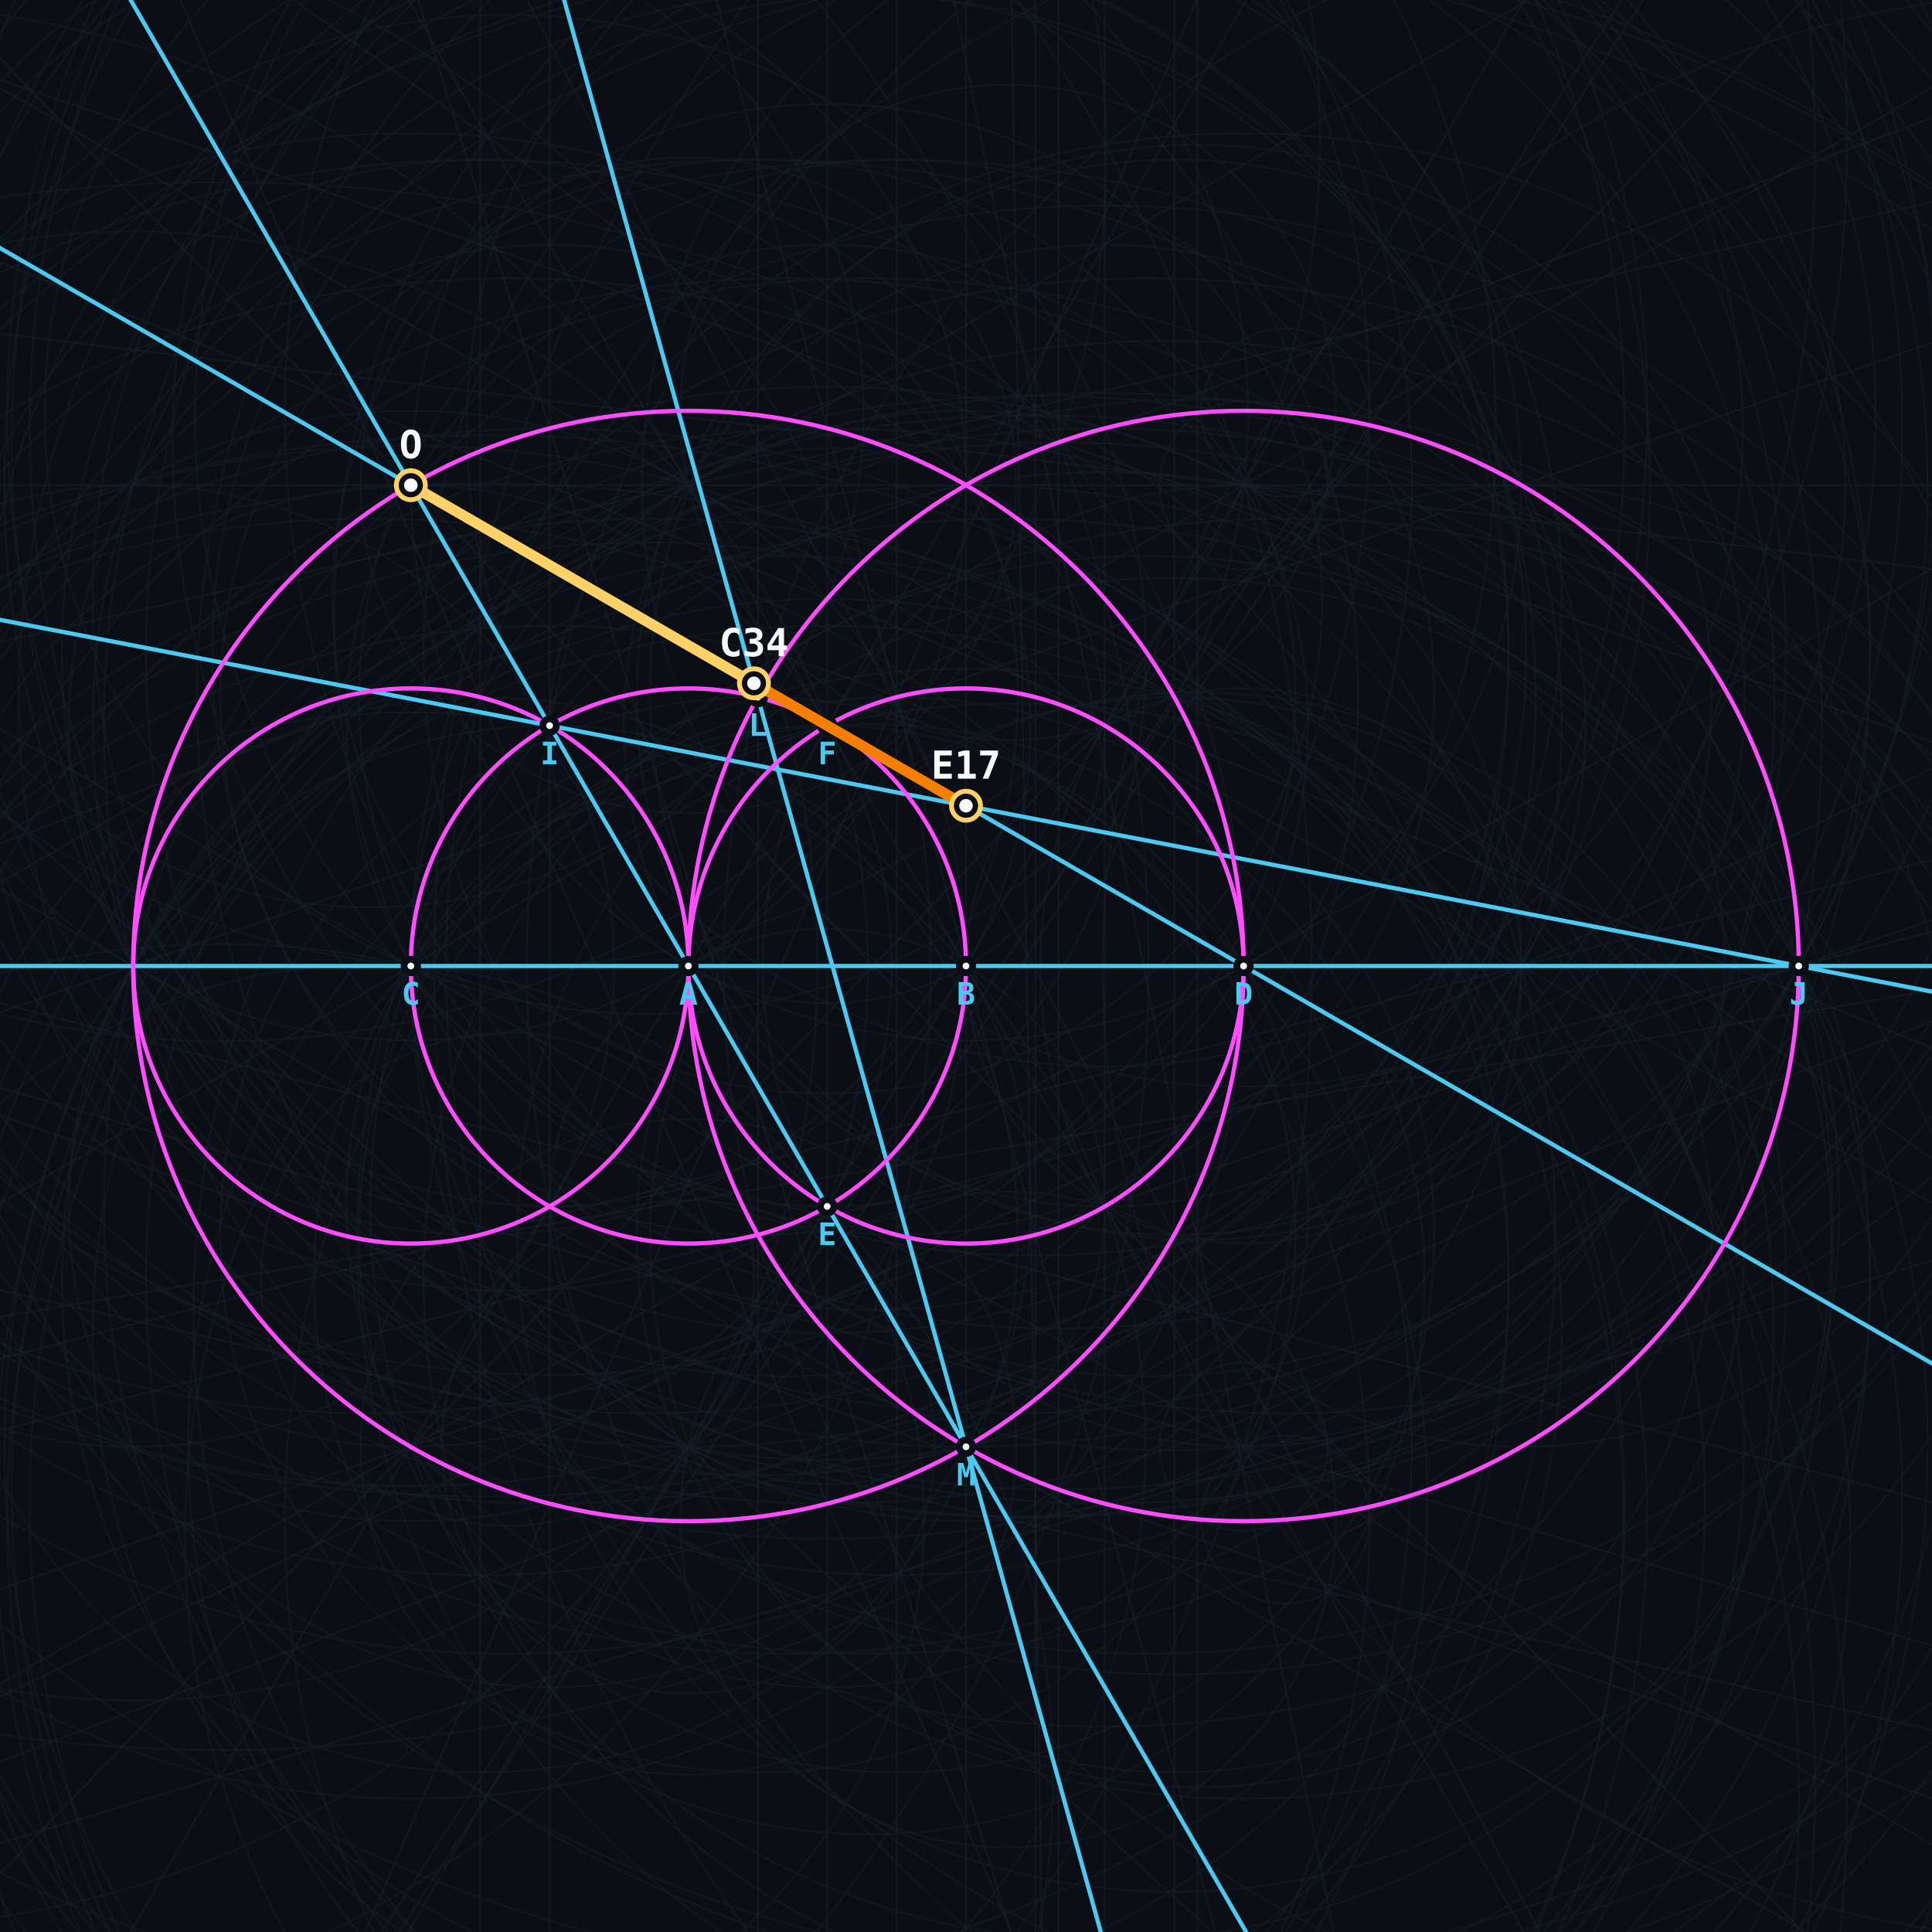
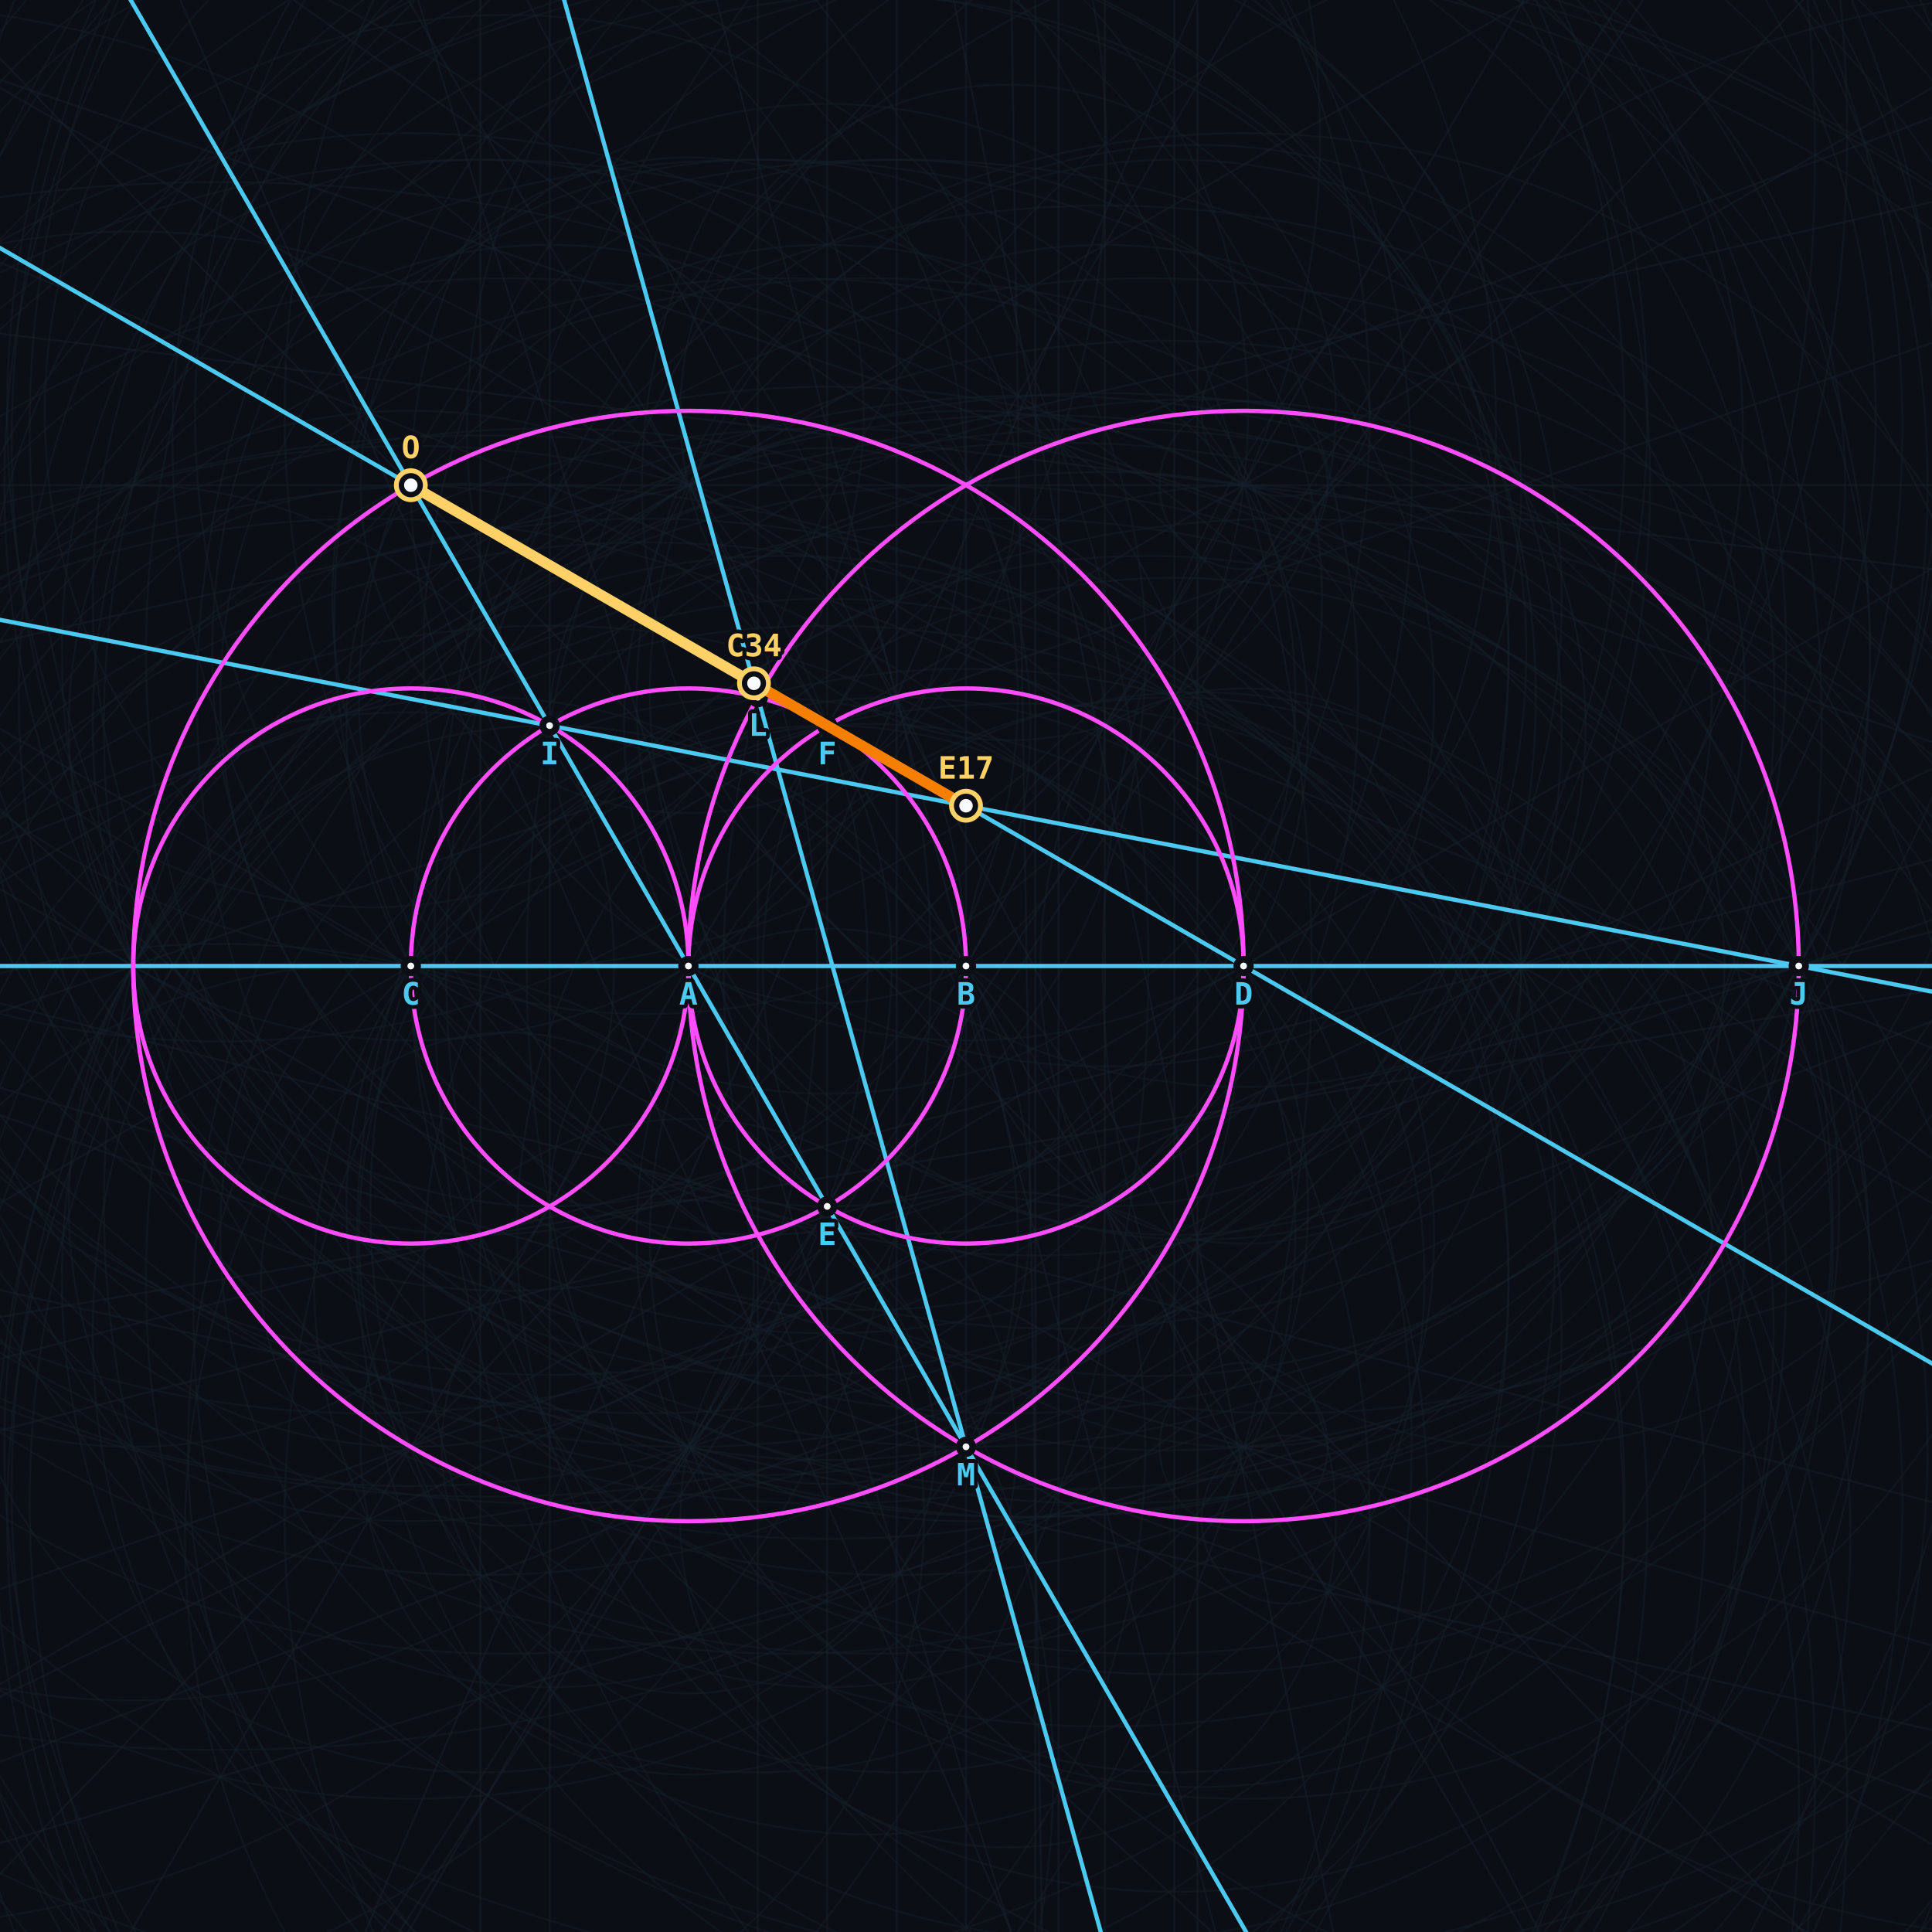
<svg xmlns="http://www.w3.org/2000/svg" viewBox="0 0 1000 1000" width="100%" height="100%" class="levels-svg">
  <defs>
    <clipPath id="sq-clip">
      <rect x="0" y="0" width="1000" height="1000" />
    </clipPath>
  </defs>
  <rect x="0" y="0" width="1000" height="1000" fill="#0b0e14" />
  <g clip-path="url(#sq-clip)">
    <line x1="-232.76" y1="1520.32" x2="1017.24" y2="-644.75" stroke="#1a2332" stroke-width="1.0" stroke-opacity="0.45" />
    <line x1="1089.08" y1="-520.32" x2="-160.92" y2="1644.75" stroke="#1a2332" stroke-width="1.0" stroke-opacity="0.45" />
    <line x1="1089.08" y1="1520.32" x2="-160.92" y2="-644.75" stroke="#1a2332" stroke-width="1.0" stroke-opacity="0.45" />
    <line x1="-762.13" y1="-62.79" x2="1402.93" y2="1187.21" stroke="#1a2332" stroke-width="1.0" stroke-opacity="0.45" />
    <line x1="-762.13" y1="1062.79" x2="1402.93" y2="-187.21" stroke="#1a2332" stroke-width="1.0" stroke-opacity="0.45" />
    <line x1="1618.45" y1="-62.79" x2="-546.61" y2="1187.21" stroke="#1a2332" stroke-width="1.0" stroke-opacity="0.45" />
    <line x1="428.16" y1="1750.00" x2="428.16" y2="-750.00" stroke="#1a2332" stroke-width="1.0" stroke-opacity="0.45" />
    <line x1="1429.70" y1="28.63" x2="-932.58" y2="846.94" stroke="#1a2332" stroke-width="1.0" stroke-opacity="0.45" />
    <line x1="-905.81" y1="-62.79" x2="1259.26" y2="1187.21" stroke="#1a2332" stroke-width="1.0" stroke-opacity="0.45" />
    <line x1="284.48" y1="1750.00" x2="284.48" y2="-750.00" stroke="#1a2332" stroke-width="1.0" stroke-opacity="0.45" />
    <line x1="1871.95" y1="257.06" x2="-548.67" y2="882.06" stroke="#1a2332" stroke-width="1.0" stroke-opacity="0.45" />
    <line x1="392.24" y1="1750.00" x2="392.24" y2="-750.00" stroke="#1a2332" stroke-width="1.0" stroke-opacity="0.45" />
    <line x1="500.00" y1="1750.00" x2="500.00" y2="-750.00" stroke="#1a2332" stroke-width="1.0" stroke-opacity="0.45" />
    <line x1="1606.32" y1="251.14" x2="-893.68" y2="251.14" stroke="#1a2332" stroke-width="1.0" stroke-opacity="0.45" />
    <line x1="-474.48" y1="-462.94" x2="1258.96" y2="1338.51" stroke="#1a2332" stroke-width="1.0" stroke-opacity="0.45" />
    <line x1="1573.38" y1="277.48" x2="-788.90" y2="1095.80" stroke="#1a2332" stroke-width="1.0" stroke-opacity="0.45" />
    <line x1="-474.48" y1="1462.94" x2="1258.96" y2="-338.51" stroke="#1a2332" stroke-width="1.0" stroke-opacity="0.45" />
    <line x1="-402.93" y1="-187.21" x2="1762.13" y2="1062.79" stroke="#1a2332" stroke-width="1.0" stroke-opacity="0.45" />
    <line x1="1728.27" y1="257.06" x2="-692.35" y2="882.06" stroke="#1a2332" stroke-width="1.0" stroke-opacity="0.45" />
    <line x1="248.56" y1="1750.00" x2="248.56" y2="-750.00" stroke="#1a2332" stroke-width="1.0" stroke-opacity="0.45" />
    <line x1="-155.74" y1="-578.64" x2="832.47" y2="1717.76" stroke="#1a2332" stroke-width="1.0" stroke-opacity="0.45" />
    <line x1="187.50" y1="-710.31" x2="812.50" y2="1710.31" stroke="#1a2332" stroke-width="1.0" stroke-opacity="0.45" />
    <line x1="571.84" y1="1750.00" x2="571.84" y2="-750.00" stroke="#1a2332" stroke-width="1.0" stroke-opacity="0.45" />
    <line x1="1587.43" y1="-159.78" x2="-752.86" y2="719.44" stroke="#1a2332" stroke-width="1.0" stroke-opacity="0.45" />
    <line x1="1657.83" y1="1045.26" x2="-779.76" y2="490.13" stroke="#1a2332" stroke-width="1.0" stroke-opacity="0.45" />
    <line x1="1226.25" y1="1555.25" x2="-607.20" y2="-144.29" stroke="#1a2332" stroke-width="1.0" stroke-opacity="0.45" />
    <line x1="1657.83" y1="-45.26" x2="-779.76" y2="509.87" stroke="#1a2332" stroke-width="1.0" stroke-opacity="0.45" />
    <line x1="1223.34" y1="-249.43" x2="-941.73" y2="1000.57" stroke="#1a2332" stroke-width="1.0" stroke-opacity="0.45" />
    <line x1="-1015.62" y1="257.06" x2="1404.99" y2="882.06" stroke="#1a2332" stroke-width="1.0" stroke-opacity="0.45" />
    <line x1="464.08" y1="1750.00" x2="464.08" y2="-750.00" stroke="#1a2332" stroke-width="1.0" stroke-opacity="0.45" />
    <line x1="868.39" y1="-578.64" x2="-119.82" y2="1717.76" stroke="#1a2332" stroke-width="1.0" stroke-opacity="0.45" />
    <line x1="-10.32" y1="-739.10" x2="722.96" y2="1650.94" stroke="#1a2332" stroke-width="1.0" stroke-opacity="0.45" />
    <line x1="1467.49" y1="732.48" x2="-848.43" y2="-209.08" stroke="#1a2332" stroke-width="1.0" stroke-opacity="0.45" />
    <line x1="1447.14" y1="183.05" x2="-806.33" y2="1265.58" stroke="#1a2332" stroke-width="1.0" stroke-opacity="0.45" />
    <line x1="-51.36" y1="-618.68" x2="1109.03" y2="1595.70" stroke="#1a2332" stroke-width="1.0" stroke-opacity="0.45" />
    <line x1="607.76" y1="1750.00" x2="607.76" y2="-750.00" stroke="#1a2332" stroke-width="1.0" stroke-opacity="0.45" />
    <line x1="1146.34" y1="-478.26" x2="-204.01" y2="1625.68" stroke="#1a2332" stroke-width="1.0" stroke-opacity="0.45" />
    <line x1="1729.94" y1="383.54" x2="-751.69" y2="81.07" stroke="#1a2332" stroke-width="1.0" stroke-opacity="0.45" />
    <line x1="1413.60" y1="971.12" x2="-988.32" y2="277.74" stroke="#1a2332" stroke-width="1.0" stroke-opacity="0.45" />
    <line x1="-1013.76" y1="218.79" x2="1343.26" y2="1052.13" stroke="#1a2332" stroke-width="1.0" stroke-opacity="0.45" />
    <line x1="547.89" y1="1750.00" x2="547.89" y2="-750.00" stroke="#1a2332" stroke-width="1.0" stroke-opacity="0.45" />
    <line x1="1513.46" y1="560.00" x2="-851.50" y2="-250.54" stroke="#1a2332" stroke-width="1.0" stroke-opacity="0.45" />
    <line x1="1517.19" y1="496.55" x2="-876.38" y2="1218.24" stroke="#1a2332" stroke-width="1.0" stroke-opacity="0.45" />
    <line x1="511.57" y1="-754.88" x2="551.09" y2="1744.80" stroke="#1a2332" stroke-width="1.0" stroke-opacity="0.45" />
    <line x1="535.92" y1="1750.00" x2="535.92" y2="-750.00" stroke="#1a2332" stroke-width="1.0" stroke-opacity="0.45" />
    <line x1="336.94" y1="-798.29" x2="818.71" y2="1654.85" stroke="#1a2332" stroke-width="1.0" stroke-opacity="0.45" />
    <line x1="619.73" y1="1750.00" x2="619.73" y2="-750.00" stroke="#1a2332" stroke-width="1.0" stroke-opacity="0.45" />
    <line x1="1112.62" y1="-407.24" x2="-240.69" y2="1694.79" stroke="#1a2332" stroke-width="1.0" stroke-opacity="0.45" />
    <line x1="1448.78" y1="916.90" x2="-592.46" y2="-526.48" stroke="#1a2332" stroke-width="1.0" stroke-opacity="0.45" />
    <line x1="-327.79" y1="1037.53" x2="2006.63" y2="142.83" stroke="#1a2332" stroke-width="1.0" stroke-opacity="0.45" />
    <line x1="1888.17" y1="362.50" x2="-576.87" y2="779.17" stroke="#1a2332" stroke-width="1.0" stroke-opacity="0.45" />
    <circle cx="428.16" cy="624.43" r="143.68" fill="none" stroke="#161f2c" stroke-width="1.0" stroke-opacity="0.45" />
    <circle cx="428.16" cy="375.57" r="143.68" fill="none" stroke="#161f2c" stroke-width="1.0" stroke-opacity="0.45" />
    <circle cx="500.00" cy="500.00" r="287.36" fill="none" stroke="#161f2c" stroke-width="1.0" stroke-opacity="0.45" />
    <circle cx="212.64" cy="500.00" r="287.36" fill="none" stroke="#161f2c" stroke-width="1.0" stroke-opacity="0.45" />
    <circle cx="643.68" cy="500.00" r="143.68" fill="none" stroke="#161f2c" stroke-width="1.0" stroke-opacity="0.45" />
    <circle cx="212.64" cy="500.00" r="431.03" fill="none" stroke="#161f2c" stroke-width="1.0" stroke-opacity="0.45" />
    <circle cx="643.68" cy="500.00" r="431.03" fill="none" stroke="#161f2c" stroke-width="1.0" stroke-opacity="0.45" />
    <circle cx="212.64" cy="500.00" r="248.86" fill="none" stroke="#161f2c" stroke-width="1.0" stroke-opacity="0.45" />
    <circle cx="428.16" cy="624.43" r="248.86" fill="none" stroke="#161f2c" stroke-width="1.0" stroke-opacity="0.45" />
    <circle cx="428.16" cy="375.57" r="248.86" fill="none" stroke="#161f2c" stroke-width="1.0" stroke-opacity="0.45" />
    <circle cx="643.68" cy="500.00" r="248.86" fill="none" stroke="#161f2c" stroke-width="1.0" stroke-opacity="0.45" />
    <circle cx="428.16" cy="375.57" r="380.14" fill="none" stroke="#161f2c" stroke-width="1.0" stroke-opacity="0.45" />
    <circle cx="68.97" cy="500.00" r="380.14" fill="none" stroke="#161f2c" stroke-width="1.0" stroke-opacity="0.45" />
    <circle cx="68.97" cy="500.00" r="248.86" fill="none" stroke="#161f2c" stroke-width="1.0" stroke-opacity="0.45" />
    <circle cx="284.48" cy="624.43" r="248.86" fill="none" stroke="#161f2c" stroke-width="1.0" stroke-opacity="0.45" />
    <circle cx="284.48" cy="375.57" r="248.86" fill="none" stroke="#161f2c" stroke-width="1.0" stroke-opacity="0.45" />
    <circle cx="284.48" cy="375.57" r="658.42" fill="none" stroke="#161f2c" stroke-width="1.0" stroke-opacity="0.45" />
    <circle cx="931.03" cy="500.00" r="658.42" fill="none" stroke="#161f2c" stroke-width="1.0" stroke-opacity="0.45" />
    <circle cx="931.03" cy="500.00" r="556.46" fill="none" stroke="#161f2c" stroke-width="1.0" stroke-opacity="0.45" />
    <circle cx="392.24" cy="639.12" r="556.46" fill="none" stroke="#161f2c" stroke-width="1.0" stroke-opacity="0.45" />
    <circle cx="392.24" cy="639.12" r="278.23" fill="none" stroke="#161f2c" stroke-width="1.0" stroke-opacity="0.45" />
    <circle cx="392.24" cy="360.88" r="278.23" fill="none" stroke="#161f2c" stroke-width="1.0" stroke-opacity="0.45" />
    <circle cx="392.24" cy="360.88" r="402.66" fill="none" stroke="#161f2c" stroke-width="1.0" stroke-opacity="0.45" />
    <circle cx="500.00" cy="748.86" r="402.66" fill="none" stroke="#161f2c" stroke-width="1.0" stroke-opacity="0.45" />
    <circle cx="500.00" cy="748.86" r="497.72" fill="none" stroke="#161f2c" stroke-width="1.0" stroke-opacity="0.45" />
    <circle cx="500.00" cy="251.14" r="497.72" fill="none" stroke="#161f2c" stroke-width="1.0" stroke-opacity="0.45" />
    <circle cx="500.00" cy="251.14" r="287.36" fill="none" stroke="#161f2c" stroke-width="1.0" stroke-opacity="0.45" />
    <circle cx="212.64" cy="251.14" r="287.36" fill="none" stroke="#161f2c" stroke-width="1.0" stroke-opacity="0.45" />
    <circle cx="212.64" cy="251.14" r="518.04" fill="none" stroke="#161f2c" stroke-width="1.0" stroke-opacity="0.45" />
    <circle cx="571.84" cy="624.43" r="518.04" fill="none" stroke="#161f2c" stroke-width="1.0" stroke-opacity="0.45" />
    <circle cx="571.84" cy="624.43" r="380.14" fill="none" stroke="#161f2c" stroke-width="1.0" stroke-opacity="0.45" />
    <circle cx="212.64" cy="748.86" r="380.14" fill="none" stroke="#161f2c" stroke-width="1.0" stroke-opacity="0.45" />
    <circle cx="212.64" cy="748.86" r="518.04" fill="none" stroke="#161f2c" stroke-width="1.0" stroke-opacity="0.45" />
    <circle cx="571.84" cy="375.57" r="518.04" fill="none" stroke="#161f2c" stroke-width="1.0" stroke-opacity="0.45" />
    <circle cx="571.84" cy="375.57" r="248.86" fill="none" stroke="#161f2c" stroke-width="1.0" stroke-opacity="0.45" />
    <circle cx="787.36" cy="500.00" r="248.86" fill="none" stroke="#161f2c" stroke-width="1.0" stroke-opacity="0.45" />
    <circle cx="787.36" cy="500.00" r="556.46" fill="none" stroke="#161f2c" stroke-width="1.0" stroke-opacity="0.45" />
    <circle cx="248.56" cy="639.12" r="556.46" fill="none" stroke="#161f2c" stroke-width="1.0" stroke-opacity="0.45" />
    <circle cx="248.56" cy="639.12" r="278.23" fill="none" stroke="#161f2c" stroke-width="1.0" stroke-opacity="0.45" />
    <circle cx="248.56" cy="360.88" r="278.23" fill="none" stroke="#161f2c" stroke-width="1.0" stroke-opacity="0.45" />
    <circle cx="248.56" cy="360.88" r="454.35" fill="none" stroke="#161f2c" stroke-width="1.0" stroke-opacity="0.45" />
    <circle cx="428.16" cy="778.23" r="454.35" fill="none" stroke="#161f2c" stroke-width="1.0" stroke-opacity="0.45" />
    <circle cx="428.16" cy="778.23" r="556.46" fill="none" stroke="#161f2c" stroke-width="1.0" stroke-opacity="0.45" />
    <circle cx="428.16" cy="221.77" r="556.46" fill="none" stroke="#161f2c" stroke-width="1.0" stroke-opacity="0.45" />
    <circle cx="428.16" cy="221.77" r="574.71" fill="none" stroke="#161f2c" stroke-width="1.0" stroke-opacity="0.45" />
    <circle cx="571.84" cy="778.23" r="574.71" fill="none" stroke="#161f2c" stroke-width="1.0" stroke-opacity="0.45" />
    <circle cx="571.84" cy="778.23" r="556.46" fill="none" stroke="#161f2c" stroke-width="1.0" stroke-opacity="0.45" />
    <circle cx="571.84" cy="221.77" r="556.46" fill="none" stroke="#161f2c" stroke-width="1.0" stroke-opacity="0.45" />
    <circle cx="571.84" cy="221.77" r="330.20" fill="none" stroke="#161f2c" stroke-width="1.0" stroke-opacity="0.45" />
    <circle cx="262.73" cy="337.90" r="330.20" fill="none" stroke="#161f2c" stroke-width="1.0" stroke-opacity="0.45" />
    <circle cx="262.73" cy="337.90" r="518.04" fill="none" stroke="#161f2c" stroke-width="1.0" stroke-opacity="0.45" />
    <circle cx="521.75" cy="786.53" r="518.04" fill="none" stroke="#161f2c" stroke-width="1.0" stroke-opacity="0.45" />
    <circle cx="521.75" cy="786.53" r="169.66" fill="none" stroke="#161f2c" stroke-width="1.0" stroke-opacity="0.45" />
    <circle cx="356.32" cy="748.86" r="169.66" fill="none" stroke="#161f2c" stroke-width="1.0" stroke-opacity="0.45" />
    <circle cx="356.32" cy="748.86" r="127.61" fill="none" stroke="#161f2c" stroke-width="1.0" stroke-opacity="0.45" />
    <circle cx="262.73" cy="662.10" r="127.61" fill="none" stroke="#161f2c" stroke-width="1.0" stroke-opacity="0.45" />
    <circle cx="262.73" cy="662.10" r="518.04" fill="none" stroke="#161f2c" stroke-width="1.0" stroke-opacity="0.45" />
    <circle cx="521.75" cy="213.47" r="518.04" fill="none" stroke="#161f2c" stroke-width="1.0" stroke-opacity="0.45" />
    <circle cx="521.75" cy="213.47" r="169.66" fill="none" stroke="#161f2c" stroke-width="1.0" stroke-opacity="0.45" />
    <circle cx="356.32" cy="251.14" r="169.66" fill="none" stroke="#161f2c" stroke-width="1.0" stroke-opacity="0.45" />
    <circle cx="356.32" cy="251.14" r="497.72" fill="none" stroke="#161f2c" stroke-width="1.0" stroke-opacity="0.45" />
    <circle cx="-74.71" cy="500.00" r="497.72" fill="none" stroke="#161f2c" stroke-width="1.0" stroke-opacity="0.45" />
    <circle cx="-74.71" cy="500.00" r="556.46" fill="none" stroke="#161f2c" stroke-width="1.0" stroke-opacity="0.45" />
    <circle cx="464.08" cy="639.12" r="556.46" fill="none" stroke="#161f2c" stroke-width="1.0" stroke-opacity="0.45" />
    <circle cx="464.08" cy="639.12" r="278.23" fill="none" stroke="#161f2c" stroke-width="1.0" stroke-opacity="0.45" />
    <circle cx="464.08" cy="360.88" r="278.23" fill="none" stroke="#161f2c" stroke-width="1.0" stroke-opacity="0.45" />
    <circle cx="464.08" cy="360.88" r="454.35" fill="none" stroke="#161f2c" stroke-width="1.0" stroke-opacity="0.45" />
    <circle cx="284.48" cy="778.23" r="454.35" fill="none" stroke="#161f2c" stroke-width="1.0" stroke-opacity="0.45" />
    <circle cx="284.48" cy="778.23" r="556.46" fill="none" stroke="#161f2c" stroke-width="1.0" stroke-opacity="0.45" />
    <circle cx="284.48" cy="221.77" r="556.46" fill="none" stroke="#161f2c" stroke-width="1.0" stroke-opacity="0.45" />
    <circle cx="284.48" cy="221.77" r="489.85" fill="none" stroke="#161f2c" stroke-width="1.0" stroke-opacity="0.45" />
    <circle cx="428.16" cy="690.07" r="489.85" fill="none" stroke="#161f2c" stroke-width="1.0" stroke-opacity="0.45" />
    <circle cx="428.16" cy="690.07" r="380.14" fill="none" stroke="#161f2c" stroke-width="1.0" stroke-opacity="0.45" />
    <circle cx="428.16" cy="309.93" r="380.14" fill="none" stroke="#161f2c" stroke-width="1.0" stroke-opacity="0.45" />
    <circle cx="428.16" cy="309.93" r="256.13" fill="none" stroke="#161f2c" stroke-width="1.0" stroke-opacity="0.45" />
    <circle cx="190.89" cy="213.47" r="256.13" fill="none" stroke="#161f2c" stroke-width="1.0" stroke-opacity="0.45" />
    <circle cx="190.89" cy="213.47" r="518.04" fill="none" stroke="#161f2c" stroke-width="1.0" stroke-opacity="0.45" />
    <circle cx="449.91" cy="662.10" r="518.04" fill="none" stroke="#161f2c" stroke-width="1.0" stroke-opacity="0.45" />
    <circle cx="449.91" cy="662.10" r="287.36" fill="none" stroke="#161f2c" stroke-width="1.0" stroke-opacity="0.45" />
    <circle cx="190.89" cy="786.53" r="287.36" fill="none" stroke="#161f2c" stroke-width="1.0" stroke-opacity="0.45" />
    <circle cx="190.89" cy="786.53" r="518.04" fill="none" stroke="#161f2c" stroke-width="1.0" stroke-opacity="0.45" />
    <circle cx="449.91" cy="337.90" r="518.04" fill="none" stroke="#161f2c" stroke-width="1.0" stroke-opacity="0.45" />
    <circle cx="449.91" cy="337.90" r="340.07" fill="none" stroke="#161f2c" stroke-width="1.0" stroke-opacity="0.45" />
    <circle cx="607.76" cy="639.12" r="340.07" fill="none" stroke="#161f2c" stroke-width="1.0" stroke-opacity="0.45" />
    <circle cx="607.76" cy="639.12" r="278.23" fill="none" stroke="#161f2c" stroke-width="1.0" stroke-opacity="0.45" />
    <circle cx="607.76" cy="360.88" r="278.23" fill="none" stroke="#161f2c" stroke-width="1.0" stroke-opacity="0.45" />
    <circle cx="607.76" cy="360.88" r="505.77" fill="none" stroke="#161f2c" stroke-width="1.0" stroke-opacity="0.45" />
    <circle cx="334.57" cy="786.53" r="505.77" fill="none" stroke="#161f2c" stroke-width="1.0" stroke-opacity="0.45" />
    <circle cx="334.57" cy="786.53" r="518.04" fill="none" stroke="#161f2c" stroke-width="1.0" stroke-opacity="0.45" />
    <circle cx="593.59" cy="337.90" r="518.04" fill="none" stroke="#161f2c" stroke-width="1.0" stroke-opacity="0.45" />
    <circle cx="593.59" cy="337.90" r="374.36" fill="none" stroke="#161f2c" stroke-width="1.0" stroke-opacity="0.45" />
    <circle cx="406.41" cy="662.10" r="374.36" fill="none" stroke="#161f2c" stroke-width="1.0" stroke-opacity="0.45" />
    <circle cx="406.41" cy="662.10" r="518.04" fill="none" stroke="#161f2c" stroke-width="1.0" stroke-opacity="0.45" />
    <circle cx="665.43" cy="213.47" r="518.04" fill="none" stroke="#161f2c" stroke-width="1.0" stroke-opacity="0.45" />
    <circle cx="665.43" cy="213.47" r="43.50" fill="none" stroke="#161f2c" stroke-width="1.0" stroke-opacity="0.45" />
    <circle cx="643.68" cy="251.14" r="43.50" fill="none" stroke="#161f2c" stroke-width="1.0" stroke-opacity="0.45" />
    <circle cx="643.68" cy="251.14" r="311.39" fill="none" stroke="#161f2c" stroke-width="1.0" stroke-opacity="0.45" />
    <circle cx="334.57" cy="213.47" r="311.39" fill="none" stroke="#161f2c" stroke-width="1.0" stroke-opacity="0.45" />
    <circle cx="334.57" cy="213.47" r="518.04" fill="none" stroke="#161f2c" stroke-width="1.0" stroke-opacity="0.45" />
    <circle cx="593.59" cy="662.10" r="518.04" fill="none" stroke="#161f2c" stroke-width="1.0" stroke-opacity="0.45" />
    <circle cx="593.59" cy="662.10" r="374.36" fill="none" stroke="#161f2c" stroke-width="1.0" stroke-opacity="0.45" />
    <circle cx="406.41" cy="337.90" r="374.36" fill="none" stroke="#161f2c" stroke-width="1.0" stroke-opacity="0.45" />
    <circle cx="406.41" cy="337.90" r="518.04" fill="none" stroke="#161f2c" stroke-width="1.0" stroke-opacity="0.45" />
    <circle cx="665.43" cy="786.53" r="518.04" fill="none" stroke="#161f2c" stroke-width="1.0" stroke-opacity="0.45" />
    <circle cx="665.43" cy="786.53" r="43.50" fill="none" stroke="#161f2c" stroke-width="1.0" stroke-opacity="0.45" />
    <circle cx="643.68" cy="748.86" r="43.50" fill="none" stroke="#161f2c" stroke-width="1.0" stroke-opacity="0.45" />
    <circle cx="643.68" cy="748.86" r="897.27" fill="none" stroke="#161f2c" stroke-width="1.0" stroke-opacity="0.45" />
    <circle cx="-218.39" cy="500.00" r="897.27" fill="none" stroke="#161f2c" stroke-width="1.0" stroke-opacity="0.45" />
    <circle cx="-218.39" cy="500.00" r="812.77" fill="none" stroke="#161f2c" stroke-width="1.0" stroke-opacity="0.45" />
    <circle cx="547.89" cy="770.92" r="812.77" fill="none" stroke="#161f2c" stroke-width="1.0" stroke-opacity="0.45" />
    <circle cx="547.89" cy="770.92" r="541.84" fill="none" stroke="#161f2c" stroke-width="1.0" stroke-opacity="0.45" />
    <circle cx="547.89" cy="229.08" r="541.84" fill="none" stroke="#161f2c" stroke-width="1.0" stroke-opacity="0.45" />
    <circle cx="547.89" cy="229.08" r="458.60" fill="none" stroke="#161f2c" stroke-width="1.0" stroke-opacity="0.45" />
    <circle cx="114.06" cy="80.39" r="458.60" fill="none" stroke="#161f2c" stroke-width="1.0" stroke-opacity="0.45" />
    <circle cx="114.06" cy="80.39" r="825.37" fill="none" stroke="#161f2c" stroke-width="1.0" stroke-opacity="0.45" />
    <circle cx="526.74" cy="795.18" r="825.37" fill="none" stroke="#161f2c" stroke-width="1.0" stroke-opacity="0.45" />
    <circle cx="526.74" cy="795.18" r="431.03" fill="none" stroke="#161f2c" stroke-width="1.0" stroke-opacity="0.45" />
    <circle cx="114.06" cy="919.61" r="431.03" fill="none" stroke="#161f2c" stroke-width="1.0" stroke-opacity="0.45" />
    <circle cx="114.06" cy="919.61" r="825.37" fill="none" stroke="#161f2c" stroke-width="1.0" stroke-opacity="0.45" />
    <circle cx="526.74" cy="204.82" r="825.37" fill="none" stroke="#161f2c" stroke-width="1.0" stroke-opacity="0.45" />
    <circle cx="526.74" cy="204.82" r="580.36" fill="none" stroke="#161f2c" stroke-width="1.0" stroke-opacity="0.45" />
    <circle cx="535.92" cy="785.10" r="580.36" fill="none" stroke="#161f2c" stroke-width="1.0" stroke-opacity="0.45" />
    <circle cx="535.92" cy="785.10" r="570.21" fill="none" stroke="#161f2c" stroke-width="1.0" stroke-opacity="0.45" />
    <circle cx="535.92" cy="214.90" r="570.21" fill="none" stroke="#161f2c" stroke-width="1.0" stroke-opacity="0.45" />
    <circle cx="535.92" cy="214.90" r="434.92" fill="none" stroke="#161f2c" stroke-width="1.0" stroke-opacity="0.45" />
    <circle cx="619.73" cy="641.67" r="434.92" fill="none" stroke="#161f2c" stroke-width="1.0" stroke-opacity="0.45" />
    <circle cx="619.73" cy="641.67" r="283.34" fill="none" stroke="#161f2c" stroke-width="1.0" stroke-opacity="0.45" />
    <circle cx="619.73" cy="358.33" r="283.34" fill="none" stroke="#161f2c" stroke-width="1.0" stroke-opacity="0.45" />
    <circle cx="619.73" cy="358.33" r="678.97" fill="none" stroke="#161f2c" stroke-width="1.0" stroke-opacity="0.45" />
    <circle cx="252.19" cy="929.22" r="678.97" fill="none" stroke="#161f2c" stroke-width="1.0" stroke-opacity="0.45" />
    <circle cx="252.19" cy="929.22" r="703.88" fill="none" stroke="#161f2c" stroke-width="1.0" stroke-opacity="0.45" />
    <circle cx="604.13" cy="319.64" r="703.88" fill="none" stroke="#161f2c" stroke-width="1.0" stroke-opacity="0.45" />
    <circle cx="604.13" cy="319.64" r="431.03" fill="none" stroke="#161f2c" stroke-width="1.0" stroke-opacity="0.45" />
    <circle cx="252.19" cy="70.78" r="431.03" fill="none" stroke="#161f2c" stroke-width="1.0" stroke-opacity="0.45" />
    <circle cx="252.19" cy="70.78" r="703.88" fill="none" stroke="#161f2c" stroke-width="1.0" stroke-opacity="0.45" />
    <circle cx="604.13" cy="680.36" r="703.88" fill="none" stroke="#161f2c" stroke-width="1.0" stroke-opacity="0.45" />
    <circle cx="604.13" cy="680.36" r="503.96" fill="none" stroke="#161f2c" stroke-width="1.0" stroke-opacity="0.45" />
    <circle cx="1074.71" cy="500.00" r="503.96" fill="none" stroke="#161f2c" stroke-width="1.0" stroke-opacity="0.45" />
    <circle cx="1074.71" cy="500.00" r="850.01" fill="none" stroke="#161f2c" stroke-width="1.0" stroke-opacity="0.45" />
    <circle cx="236.59" cy="641.67" r="850.01" fill="none" stroke="#161f2c" stroke-width="1.0" stroke-opacity="0.45" />
    <line x1="-821.84" y1="500.00" x2="1678.16" y2="500.00" stroke="#4cc9f0" stroke-width="2.2" stroke-linecap="round" />
    <line x1="-232.76" y1="-520.32" x2="1017.24" y2="1644.75" stroke="#4cc9f0" stroke-width="2.2" stroke-linecap="round" />
    <line x1="1618.45" y1="1062.79" x2="-546.61" y2="-187.21" stroke="#4cc9f0" stroke-width="2.2" stroke-linecap="round" />
    <line x1="-619.72" y1="201.56" x2="1835.23" y2="674.01" stroke="#4cc9f0" stroke-width="2.2" stroke-linecap="round" />
    <line x1="111.60" y1="-649.54" x2="780.64" y2="1759.28" stroke="#4cc9f0" stroke-width="2.2" stroke-linecap="round" />
    <circle cx="356.32" cy="500.00" r="143.68" fill="none" stroke="#ff4dff" stroke-width="2.2" />
    <circle cx="500.00" cy="500.00" r="143.68" fill="none" stroke="#ff4dff" stroke-width="2.2" />
    <circle cx="212.64" cy="500.00" r="143.68" fill="none" stroke="#ff4dff" stroke-width="2.2" />
    <circle cx="356.32" cy="500.00" r="287.36" fill="none" stroke="#ff4dff" stroke-width="2.2" />
    <circle cx="643.68" cy="500.00" r="287.36" fill="none" stroke="#ff4dff" stroke-width="2.2" />
    <circle class="geom-point" cx="356.32" cy="500.00" r="3.5" data-base-r="3.5" fill="#f8f9fa" stroke="#0b0e14" stroke-width="3.5" />
-     <text class="geom-label" x="356.32" y="520.00" data-anchor-x="356.32" data-anchor-y="500.00" data-offset-y="20" data-base-font="16" fill="#4cc9f0" font-family="monospace" font-size="16" font-weight="bold" text-anchor="middle">A</text>
+     <text class="geom-label" x="356.32" y="520.00" data-anchor-x="356.32" data-anchor-y="500.00" data-offset-y="20" data-base-font="16" fill="#4cc9f0" stroke="#0b0e14" stroke-width="4" stroke-linejoin="round" paint-order="stroke fill" font-family="monospace" font-size="16" font-weight="bold" text-anchor="middle">A</text>
    <circle class="geom-point" cx="500.00" cy="500.00" r="3.5" data-base-r="3.5" fill="#f8f9fa" stroke="#0b0e14" stroke-width="3.5" />
-     <text class="geom-label" x="500.00" y="520.00" data-anchor-x="500.00" data-anchor-y="500.00" data-offset-y="20" data-base-font="16" fill="#4cc9f0" font-family="monospace" font-size="16" font-weight="bold" text-anchor="middle">B</text>
+     <text class="geom-label" x="500.00" y="520.00" data-anchor-x="500.00" data-anchor-y="500.00" data-offset-y="20" data-base-font="16" fill="#4cc9f0" stroke="#0b0e14" stroke-width="4" stroke-linejoin="round" paint-order="stroke fill" font-family="monospace" font-size="16" font-weight="bold" text-anchor="middle">B</text>
    <circle class="geom-point" cx="212.64" cy="500.00" r="3.5" data-base-r="3.5" fill="#f8f9fa" stroke="#0b0e14" stroke-width="3.5" />
-     <text class="geom-label" x="212.64" y="520.00" data-anchor-x="212.64" data-anchor-y="500.00" data-offset-y="20" data-base-font="16" fill="#4cc9f0" font-family="monospace" font-size="16" font-weight="bold" text-anchor="middle">C</text>
+     <text class="geom-label" x="212.64" y="520.00" data-anchor-x="212.64" data-anchor-y="500.00" data-offset-y="20" data-base-font="16" fill="#4cc9f0" stroke="#0b0e14" stroke-width="4" stroke-linejoin="round" paint-order="stroke fill" font-family="monospace" font-size="16" font-weight="bold" text-anchor="middle">C</text>
    <circle class="geom-point" cx="643.68" cy="500.00" r="3.5" data-base-r="3.5" fill="#f8f9fa" stroke="#0b0e14" stroke-width="3.5" />
-     <text class="geom-label" x="643.68" y="520.00" data-anchor-x="643.68" data-anchor-y="500.00" data-offset-y="20" data-base-font="16" fill="#4cc9f0" font-family="monospace" font-size="16" font-weight="bold" text-anchor="middle">D</text>
+     <text class="geom-label" x="643.68" y="520.00" data-anchor-x="643.68" data-anchor-y="500.00" data-offset-y="20" data-base-font="16" fill="#4cc9f0" stroke="#0b0e14" stroke-width="4" stroke-linejoin="round" paint-order="stroke fill" font-family="monospace" font-size="16" font-weight="bold" text-anchor="middle">D</text>
    <circle class="geom-point" cx="428.16" cy="624.43" r="3.5" data-base-r="3.5" fill="#f8f9fa" stroke="#0b0e14" stroke-width="3.5" />
-     <text class="geom-label" x="428.16" y="644.43" data-anchor-x="428.16" data-anchor-y="624.43" data-offset-y="20" data-base-font="16" fill="#4cc9f0" font-family="monospace" font-size="16" font-weight="bold" text-anchor="middle">E</text>
+     <text class="geom-label" x="428.16" y="644.43" data-anchor-x="428.16" data-anchor-y="624.43" data-offset-y="20" data-base-font="16" fill="#4cc9f0" stroke="#0b0e14" stroke-width="4" stroke-linejoin="round" paint-order="stroke fill" font-family="monospace" font-size="16" font-weight="bold" text-anchor="middle">E</text>
    <circle class="geom-point" cx="428.16" cy="375.57" r="3.5" data-base-r="3.5" fill="#f8f9fa" stroke="#0b0e14" stroke-width="3.5" />
-     <text class="geom-label" x="428.16" y="395.57" data-anchor-x="428.16" data-anchor-y="375.57" data-offset-y="20" data-base-font="16" fill="#4cc9f0" font-family="monospace" font-size="16" font-weight="bold" text-anchor="middle">F</text>
+     <text class="geom-label" x="428.16" y="395.57" data-anchor-x="428.16" data-anchor-y="375.57" data-offset-y="20" data-base-font="16" fill="#4cc9f0" stroke="#0b0e14" stroke-width="4" stroke-linejoin="round" paint-order="stroke fill" font-family="monospace" font-size="16" font-weight="bold" text-anchor="middle">F</text>
    <circle class="geom-point" cx="284.48" cy="375.57" r="3.5" data-base-r="3.5" fill="#f8f9fa" stroke="#0b0e14" stroke-width="3.5" />
-     <text class="geom-label" x="284.48" y="395.57" data-anchor-x="284.48" data-anchor-y="375.57" data-offset-y="20" data-base-font="16" fill="#4cc9f0" font-family="monospace" font-size="16" font-weight="bold" text-anchor="middle">I</text>
+     <text class="geom-label" x="284.48" y="395.57" data-anchor-x="284.48" data-anchor-y="375.57" data-offset-y="20" data-base-font="16" fill="#4cc9f0" stroke="#0b0e14" stroke-width="4" stroke-linejoin="round" paint-order="stroke fill" font-family="monospace" font-size="16" font-weight="bold" text-anchor="middle">I</text>
    <circle class="geom-point" cx="931.03" cy="500.00" r="3.5" data-base-r="3.5" fill="#f8f9fa" stroke="#0b0e14" stroke-width="3.5" />
-     <text class="geom-label" x="931.03" y="520.00" data-anchor-x="931.03" data-anchor-y="500.00" data-offset-y="20" data-base-font="16" fill="#4cc9f0" font-family="monospace" font-size="16" font-weight="bold" text-anchor="middle">J</text>
+     <text class="geom-label" x="931.03" y="520.00" data-anchor-x="931.03" data-anchor-y="500.00" data-offset-y="20" data-base-font="16" fill="#4cc9f0" stroke="#0b0e14" stroke-width="4" stroke-linejoin="round" paint-order="stroke fill" font-family="monospace" font-size="16" font-weight="bold" text-anchor="middle">J</text>
    <circle class="geom-point" cx="392.24" cy="360.88" r="3.5" data-base-r="3.5" fill="#f8f9fa" stroke="#0b0e14" stroke-width="3.5" />
-     <text class="geom-label" x="392.24" y="380.88" data-anchor-x="392.24" data-anchor-y="360.88" data-offset-y="20" data-base-font="16" fill="#4cc9f0" font-family="monospace" font-size="16" font-weight="bold" text-anchor="middle">L</text>
+     <text class="geom-label" x="392.24" y="380.88" data-anchor-x="392.24" data-anchor-y="360.88" data-offset-y="20" data-base-font="16" fill="#4cc9f0" stroke="#0b0e14" stroke-width="4" stroke-linejoin="round" paint-order="stroke fill" font-family="monospace" font-size="16" font-weight="bold" text-anchor="middle">L</text>
    <circle class="geom-point" cx="500.00" cy="748.86" r="3.5" data-base-r="3.5" fill="#f8f9fa" stroke="#0b0e14" stroke-width="3.5" />
-     <text class="geom-label" x="500.00" y="768.86" data-anchor-x="500.00" data-anchor-y="748.86" data-offset-y="20" data-base-font="16" fill="#4cc9f0" font-family="monospace" font-size="16" font-weight="bold" text-anchor="middle">M</text>
+     <text class="geom-label" x="500.00" y="768.86" data-anchor-x="500.00" data-anchor-y="748.86" data-offset-y="20" data-base-font="16" fill="#4cc9f0" stroke="#0b0e14" stroke-width="4" stroke-linejoin="round" paint-order="stroke fill" font-family="monospace" font-size="16" font-weight="bold" text-anchor="middle">M</text>
    <line x1="212.64" y1="251.14" x2="390.24" y2="353.68" stroke="#ffd166" stroke-width="5.5" stroke-linecap="round" />
    <line x1="390.24" y1="353.68" x2="500.00" y2="417.05" stroke="#f77f00" stroke-width="5.5" stroke-linecap="round" />
    <circle class="geom-point" cx="212.64" cy="251.14" r="7.5" data-base-r="7.5" fill="#0b0e14" stroke="#ffd166" stroke-width="2.5" />
    <circle class="geom-point" cx="212.64" cy="251.14" r="3.5" data-base-r="3.5" fill="#f8f9fa" stroke="none" />
-     <text class="geom-label" x="212.64" y="237.14" data-anchor-x="212.64" data-anchor-y="251.14" data-offset-y="-14" data-base-font="20" fill="#f8f9fa" font-family="monospace" font-size="20" font-weight="bold" text-anchor="middle">O</text>
+     <text class="geom-label" x="212.64" y="237.14" data-anchor-x="212.64" data-anchor-y="251.14" data-offset-y="-14" data-base-font="16" fill="#ffd166" stroke="#0b0e14" stroke-width="4" stroke-linejoin="round" paint-order="stroke fill" font-family="monospace" font-size="16" font-weight="bold" text-anchor="middle">O</text>
    <circle class="geom-point" cx="390.24" cy="353.68" r="7.5" data-base-r="7.5" fill="#0b0e14" stroke="#ffd166" stroke-width="2.5" />
    <circle class="geom-point" cx="390.24" cy="353.68" r="3.5" data-base-r="3.5" fill="#f8f9fa" stroke="none" />
-     <text class="geom-label" x="390.24" y="339.68" data-anchor-x="390.24" data-anchor-y="353.68" data-offset-y="-14" data-base-font="20" fill="#f8f9fa" font-family="monospace" font-size="20" font-weight="bold" text-anchor="middle">C34</text>
+     <text class="geom-label" x="390.24" y="339.68" data-anchor-x="390.24" data-anchor-y="353.68" data-offset-y="-14" data-base-font="16" fill="#ffd166" stroke="#0b0e14" stroke-width="4" stroke-linejoin="round" paint-order="stroke fill" font-family="monospace" font-size="16" font-weight="bold" text-anchor="middle">C34</text>
    <circle class="geom-point" cx="500.00" cy="417.05" r="7.5" data-base-r="7.5" fill="#0b0e14" stroke="#ffd166" stroke-width="2.5" />
    <circle class="geom-point" cx="500.00" cy="417.05" r="3.5" data-base-r="3.5" fill="#f8f9fa" stroke="none" />
-     <text class="geom-label" x="500.00" y="403.05" data-anchor-x="500.00" data-anchor-y="417.05" data-offset-y="-14" data-base-font="20" fill="#f8f9fa" font-family="monospace" font-size="20" font-weight="bold" text-anchor="middle">E17</text>
+     <text class="geom-label" x="500.00" y="403.05" data-anchor-x="500.00" data-anchor-y="417.05" data-offset-y="-14" data-base-font="16" fill="#ffd166" stroke="#0b0e14" stroke-width="4" stroke-linejoin="round" paint-order="stroke fill" font-family="monospace" font-size="16" font-weight="bold" text-anchor="middle">E17</text>
  </g>
</svg>
